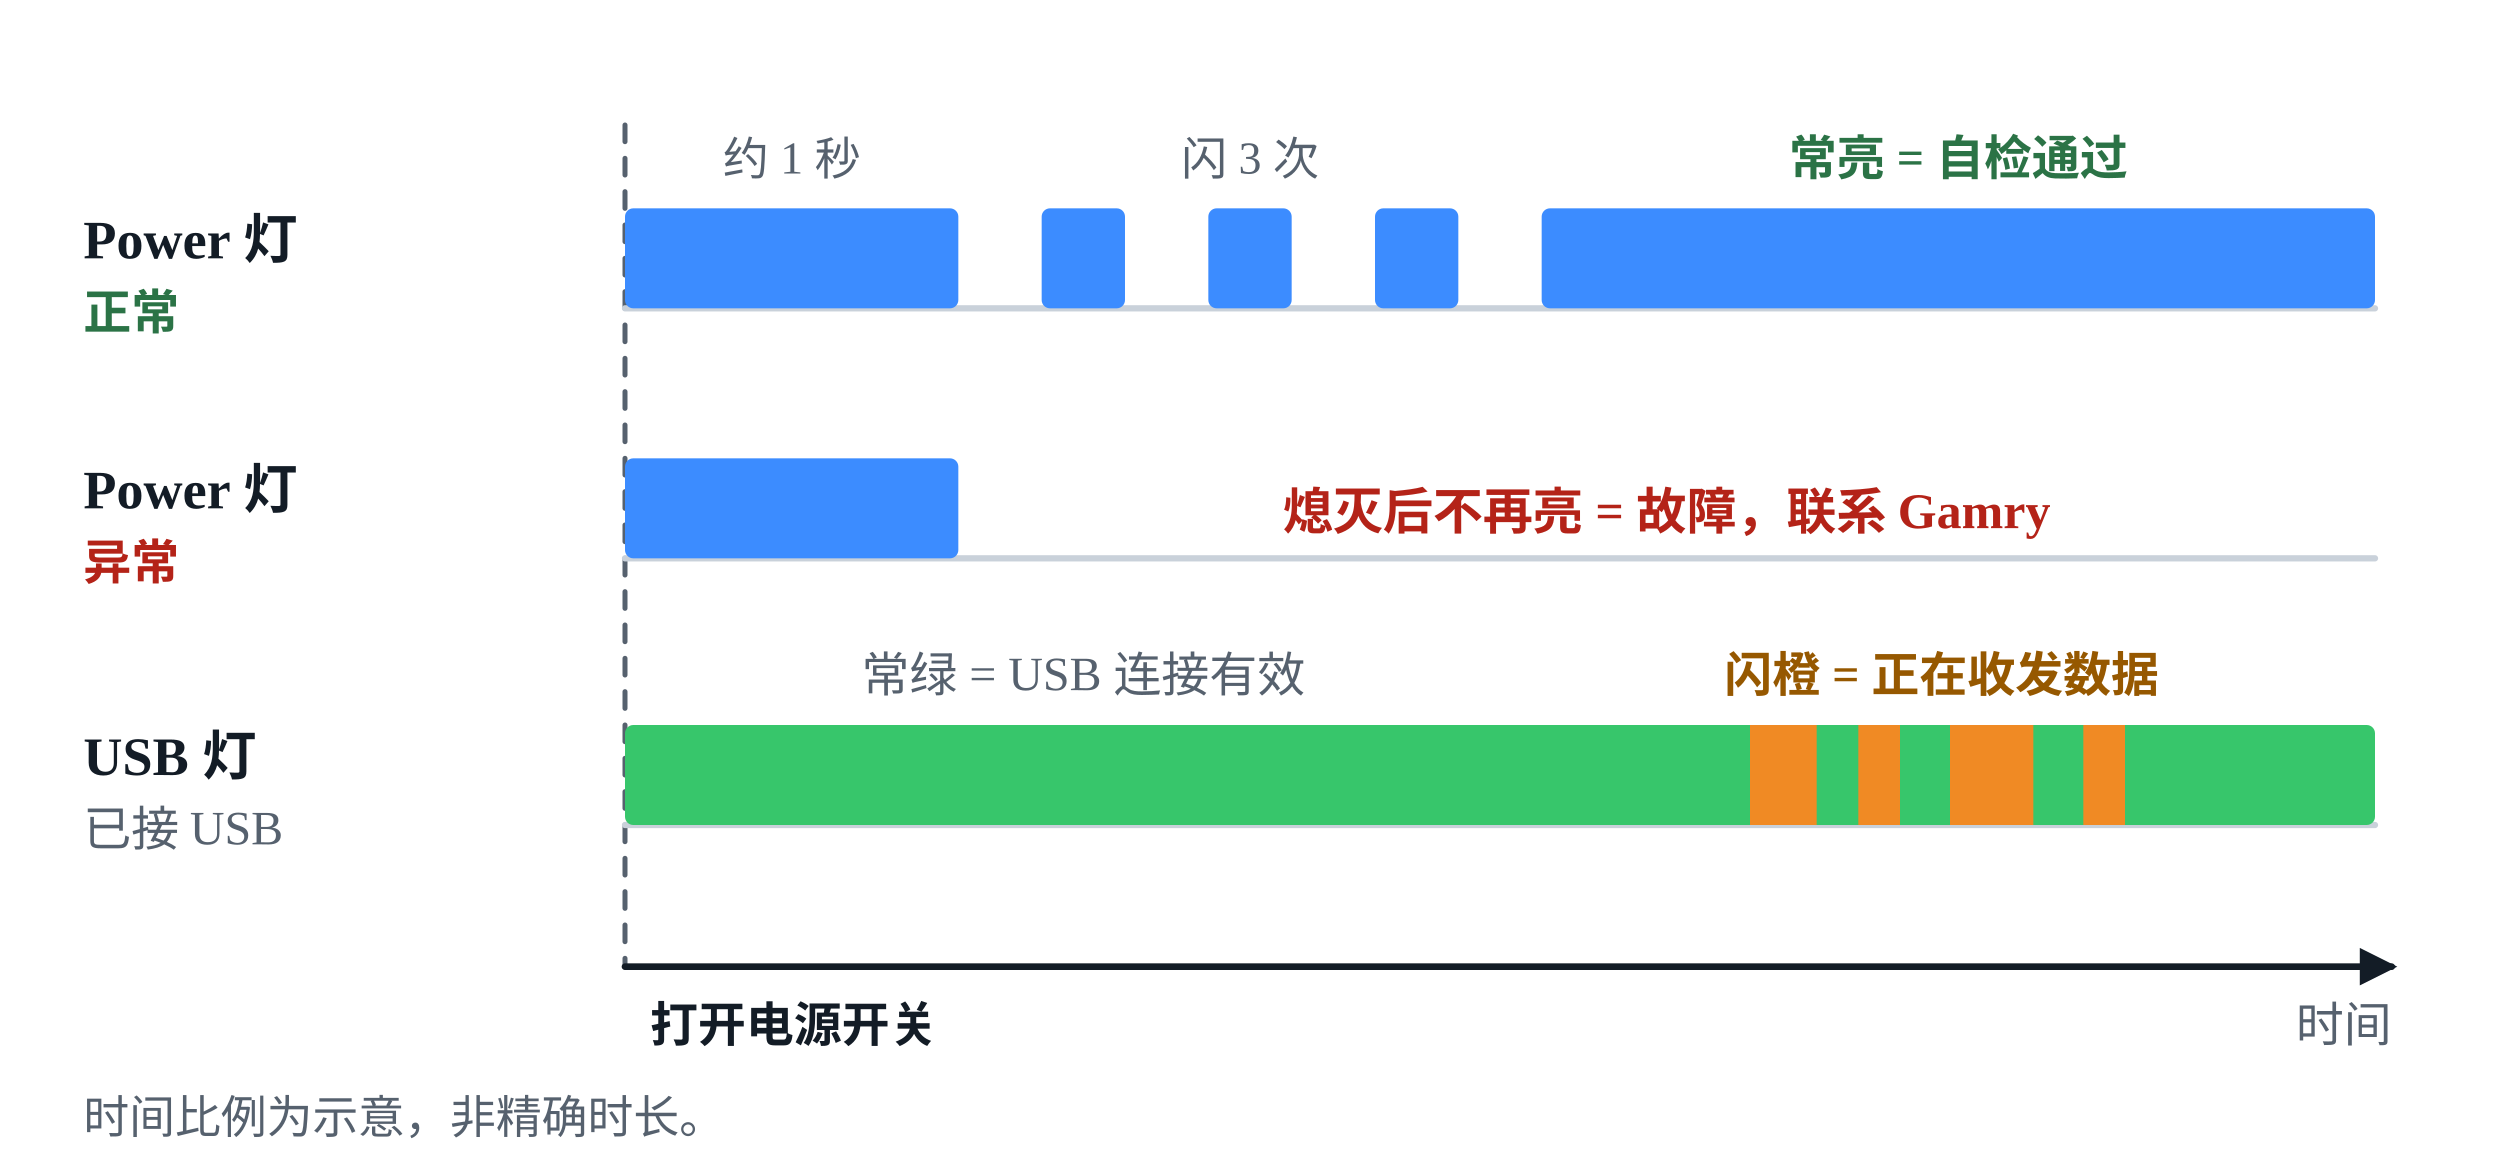
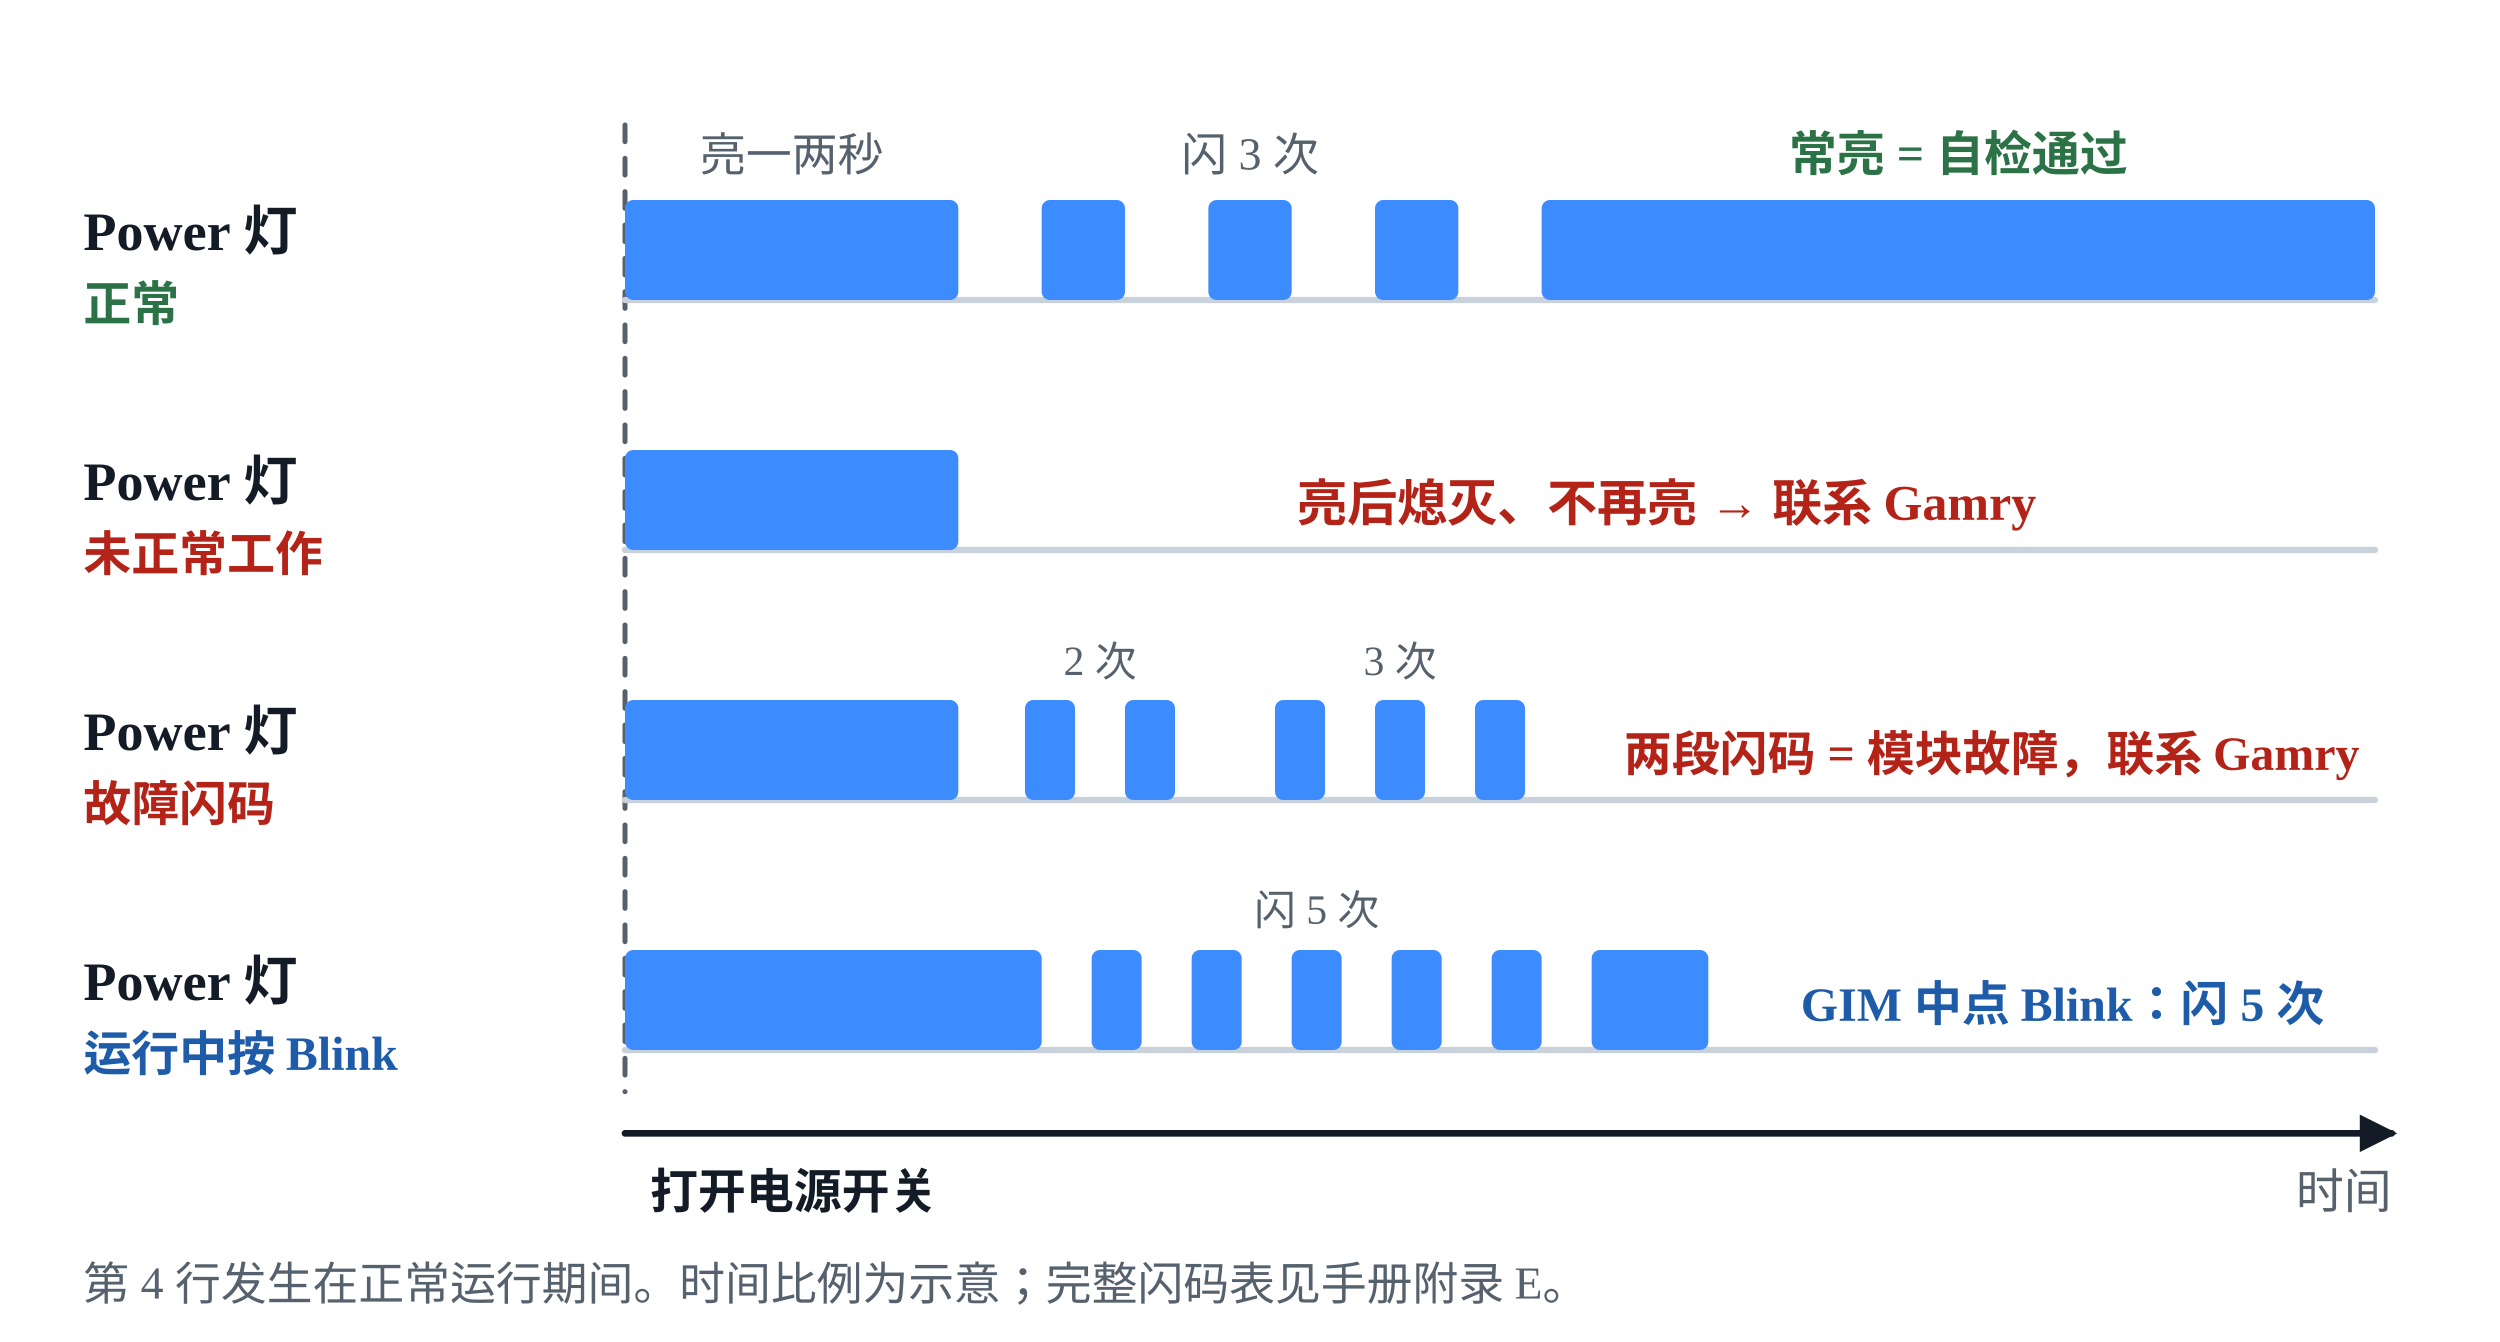
- <svg xmlns="http://www.w3.org/2000/svg" viewBox="0 0 600 282" width="600" height="282" role="img" aria-label="开机自检时序：Power 灯亮约 1 秒、闪 3 次、然后常亮为正常；亮后熄灭不再亮为故障。USB 灯常绿表示连接有效，闪橙表示正在收发数据。" style="font-family:var(--f-body,'IBM Plex Sans','Noto Sans SC','PingFang SC','Microsoft YaHei',sans-serif)">
+ <svg xmlns="http://www.w3.org/2000/svg" viewBox="0 0 600 322" width="600" height="322" role="img" aria-label="上电自检：打开电源开关后 Power 灯亮一两秒、闪 3 次、然后常亮为正常；亮后熄灭不再亮或出现两段闪码表示故障；运行中在 GIM 点 Blink 会让它闪 5 次。" style="font-family:var(--f-body,'IBM Plex Sans','Noto Sans SC','PingFang SC','Microsoft YaHei',sans-serif)">
  <defs>
    <marker id="install-05-selftest-ah-ink" viewBox="0 0 10 10" refX="8.5" refY="5" markerUnits="userSpaceOnUse" markerWidth="9" markerHeight="9" orient="auto-start-reverse">
      <path d="M0 0 L10 5 L0 10 Z" style="fill:var(--ink,#131C26)" />
    </marker>
  </defs>
-   <rect x="0" y="0" width="600" height="282" style="fill:var(--surface,#FFFFFF)" />
-   <path d="M150 30 V232" style="fill:none;stroke:var(--muted,#56616E);stroke-width:1.2;stroke-linecap:round;stroke-linejoin:round;stroke-dasharray:4 4" />
-   <text x="20" y="62" style="fill:var(--ink,#131C26);font-size:13px;font-weight:700" text-anchor="start">Power 灯</text>
-   <text x="20" y="79" style="fill:var(--ok,#2B7346);font-size:11.5px;font-weight:600" text-anchor="start">正常</text>
-   <path d="M150 74 H570" style="fill:none;stroke:var(--rule,#C9D1DA);stroke-width:1.5;stroke-linecap:round;stroke-linejoin:round" />
-   <rect x="150" y="50" width="80" height="24" rx="2" style="fill:#3C8CFF" />
-   <rect x="250" y="50" width="20" height="24" rx="2" style="fill:#3C8CFF" />
-   <rect x="290" y="50" width="20" height="24" rx="2" style="fill:#3C8CFF" />
-   <rect x="330" y="50" width="20" height="24" rx="2" style="fill:#3C8CFF" />
-   <rect x="370" y="50" width="200" height="24" rx="2" style="fill:#3C8CFF" />
-   <text x="190" y="42" style="fill:var(--muted,#56616E);font-size:11px;font-weight:400" text-anchor="middle">约 1 秒</text>
-   <text x="300" y="42" style="fill:var(--muted,#56616E);font-size:11px;font-weight:400" text-anchor="middle">闪 3 次</text>
-   <text x="470" y="42" style="fill:var(--ok,#2B7346);font-size:11.5px;font-weight:700" text-anchor="middle">常亮 = 自检通过</text>
-   <text x="20" y="122" style="fill:var(--ink,#131C26);font-size:13px;font-weight:700" text-anchor="start">Power 灯</text>
-   <text x="20" y="139" style="fill:var(--danger,#B42318);font-size:11.5px;font-weight:600" text-anchor="start">异常</text>
-   <path d="M150 134 H570" style="fill:none;stroke:var(--rule,#C9D1DA);stroke-width:1.5;stroke-linecap:round;stroke-linejoin:round" />
-   <rect x="150" y="110" width="80" height="24" rx="2" style="fill:#3C8CFF" />
-   <text x="400" y="127" style="fill:var(--danger,#B42318);font-size:12px;font-weight:700" text-anchor="middle">熄灭后不再亮 = 故障，联系 Gamry</text>
-   <text x="20" y="186" style="fill:var(--ink,#131C26);font-size:13px;font-weight:700" text-anchor="start">USB 灯</text>
-   <text x="20" y="203" style="fill:var(--muted,#56616E);font-size:11.5px;font-weight:400" text-anchor="start">已接 USB</text>
-   <path d="M150 198 H570" style="fill:none;stroke:var(--rule,#C9D1DA);stroke-width:1.5;stroke-linecap:round;stroke-linejoin:round" />
-   <rect x="150" y="174" width="420" height="24" rx="2" style="fill:#37C66B" />
-   <rect x="420" y="174" width="16" height="24" rx="0" style="fill:#F08A24" />
-   <rect x="446" y="174" width="10" height="24" rx="0" style="fill:#F08A24" />
-   <rect x="468" y="174" width="20" height="24" rx="0" style="fill:#F08A24" />
-   <rect x="500" y="174" width="10" height="24" rx="0" style="fill:#F08A24" />
-   <text x="260" y="166" style="fill:var(--muted,#56616E);font-size:11.5px;font-weight:400" text-anchor="middle">常绿 = USB 连接有效</text>
-   <text x="466" y="166" style="fill:var(--warn,#965800);font-size:11.5px;font-weight:600" text-anchor="middle">闪橙 = 正在收发数据</text>
-   <path d="M150 232 H574" style="fill:none;stroke:var(--ink,#131C26);stroke-width:1.6;stroke-linecap:round;stroke-linejoin:round" marker-end="url(#install-05-selftest-ah-ink)" />
-   <text x="156" y="250" style="fill:var(--ink,#131C26);font-size:11.5px;font-weight:600" text-anchor="start">打开电源开关</text>
-   <text x="574" y="250" style="fill:var(--muted,#56616E);font-size:11.5px;font-weight:400" text-anchor="end">时间</text>
-   <text x="20" y="272" style="fill:var(--muted,#56616E);font-size:11px;font-weight:400" text-anchor="start">时间比例为示意，非精确时长。</text>
+   <rect x="0" y="0" width="600" height="322" style="fill:var(--surface,#FFFFFF)" />
+   <path d="M150 30 V262" style="fill:none;stroke:var(--muted,#56616E);stroke-width:1.2;stroke-linecap:round;stroke-linejoin:round;stroke-dasharray:4 4" />
+   <text x="20" y="60" style="fill:var(--ink,#131C26);font-size:13px;font-weight:700" text-anchor="start">Power 灯</text>
+   <text x="20" y="77" style="fill:var(--ok,#2B7346);font-size:11.5px;font-weight:600" text-anchor="start">正常</text>
+   <path d="M150 72 H570" style="fill:none;stroke:var(--rule,#C9D1DA);stroke-width:1.5;stroke-linecap:round;stroke-linejoin:round" />
+   <text x="20" y="120" style="fill:var(--ink,#131C26);font-size:13px;font-weight:700" text-anchor="start">Power 灯</text>
+   <text x="20" y="137" style="fill:var(--danger,#B42318);font-size:11.5px;font-weight:600" text-anchor="start">未正常工作</text>
+   <path d="M150 132 H570" style="fill:none;stroke:var(--rule,#C9D1DA);stroke-width:1.5;stroke-linecap:round;stroke-linejoin:round" />
+   <text x="20" y="180" style="fill:var(--ink,#131C26);font-size:13px;font-weight:700" text-anchor="start">Power 灯</text>
+   <text x="20" y="197" style="fill:var(--danger,#B42318);font-size:11.5px;font-weight:600" text-anchor="start">故障闪码</text>
+   <path d="M150 192 H570" style="fill:none;stroke:var(--rule,#C9D1DA);stroke-width:1.5;stroke-linecap:round;stroke-linejoin:round" />
+   <text x="20" y="240" style="fill:var(--ink,#131C26);font-size:13px;font-weight:700" text-anchor="start">Power 灯</text>
+   <text x="20" y="257" style="fill:var(--accent,#1E5BA8);font-size:11.5px;font-weight:600" text-anchor="start">运行中按 Blink</text>
+   <path d="M150 252 H570" style="fill:none;stroke:var(--rule,#C9D1DA);stroke-width:1.5;stroke-linecap:round;stroke-linejoin:round" />
+   <rect x="150" y="48" width="80" height="24" rx="2" style="fill:#3C8CFF" />
+   <rect x="250" y="48" width="20" height="24" rx="2" style="fill:#3C8CFF" />
+   <rect x="290" y="48" width="20" height="24" rx="2" style="fill:#3C8CFF" />
+   <rect x="330" y="48" width="20" height="24" rx="2" style="fill:#3C8CFF" />
+   <rect x="370" y="48" width="200" height="24" rx="2" style="fill:#3C8CFF" />
+   <text x="190" y="41" style="fill:var(--muted,#56616E);font-size:11px;font-weight:400" text-anchor="middle">亮一两秒</text>
+   <text x="300" y="41" style="fill:var(--muted,#56616E);font-size:11px;font-weight:400" text-anchor="middle">闪 3 次</text>
+   <text x="470" y="41" style="fill:var(--ok,#2B7346);font-size:11.5px;font-weight:700" text-anchor="middle">常亮 = 自检通过</text>
+   <rect x="150" y="108" width="80" height="24" rx="2" style="fill:#3C8CFF" />
+   <text x="400" y="125" style="fill:var(--danger,#B42318);font-size:12px;font-weight:700" text-anchor="middle">亮后熄灭、不再亮 → 联系 Gamry</text>
+   <rect x="150" y="168" width="80" height="24" rx="2" style="fill:#3C8CFF" />
+   <rect x="246" y="168" width="12" height="24" rx="2" style="fill:#3C8CFF" />
+   <rect x="270" y="168" width="12" height="24" rx="2" style="fill:#3C8CFF" />
+   <rect x="306" y="168" width="12" height="24" rx="2" style="fill:#3C8CFF" />
+   <rect x="330" y="168" width="12" height="24" rx="2" style="fill:#3C8CFF" />
+   <rect x="354" y="168" width="12" height="24" rx="2" style="fill:#3C8CFF" />
+   <text x="264" y="162" style="fill:var(--muted,#56616E);font-size:10px;font-weight:400" text-anchor="middle">2 次</text>
+   <text x="336" y="162" style="fill:var(--muted,#56616E);font-size:10px;font-weight:400" text-anchor="middle">3 次</text>
+   <text x="478" y="185" style="fill:var(--danger,#B42318);font-size:11.5px;font-weight:700" text-anchor="middle">两段闪码 = 模块故障，联系 Gamry</text>
+   <rect x="150" y="228" width="100" height="24" rx="2" style="fill:#3C8CFF" />
+   <rect x="262" y="228" width="12" height="24" rx="2" style="fill:#3C8CFF" />
+   <rect x="286" y="228" width="12" height="24" rx="2" style="fill:#3C8CFF" />
+   <rect x="310" y="228" width="12" height="24" rx="2" style="fill:#3C8CFF" />
+   <rect x="334" y="228" width="12" height="24" rx="2" style="fill:#3C8CFF" />
+   <rect x="358" y="228" width="12" height="24" rx="2" style="fill:#3C8CFF" />
+   <rect x="382" y="228" width="28" height="24" rx="2" style="fill:#3C8CFF" />
+   <text x="316" y="222" style="fill:var(--muted,#56616E);font-size:10px;font-weight:400" text-anchor="middle">闪 5 次</text>
+   <text x="495" y="245" style="fill:var(--accent,#1E5BA8);font-size:11.5px;font-weight:600" text-anchor="middle">GIM 中点 Blink：闪 5 次</text>
+   <path d="M150 272 H574" style="fill:none;stroke:var(--ink,#131C26);stroke-width:1.6;stroke-linecap:round;stroke-linejoin:round" marker-end="url(#install-05-selftest-ah-ink)" />
+   <text x="156" y="290" style="fill:var(--ink,#131C26);font-size:11.5px;font-weight:600" text-anchor="start">打开电源开关</text>
+   <text x="574" y="290" style="fill:var(--muted,#56616E);font-size:11.5px;font-weight:400" text-anchor="end">时间</text>
+   <text x="20" y="312" style="fill:var(--muted,#56616E);font-size:11px;font-weight:400" text-anchor="start">第 4 行发生在正常运行期间。时间比例为示意；完整闪码表见手册附录 E。</text>
</svg>
